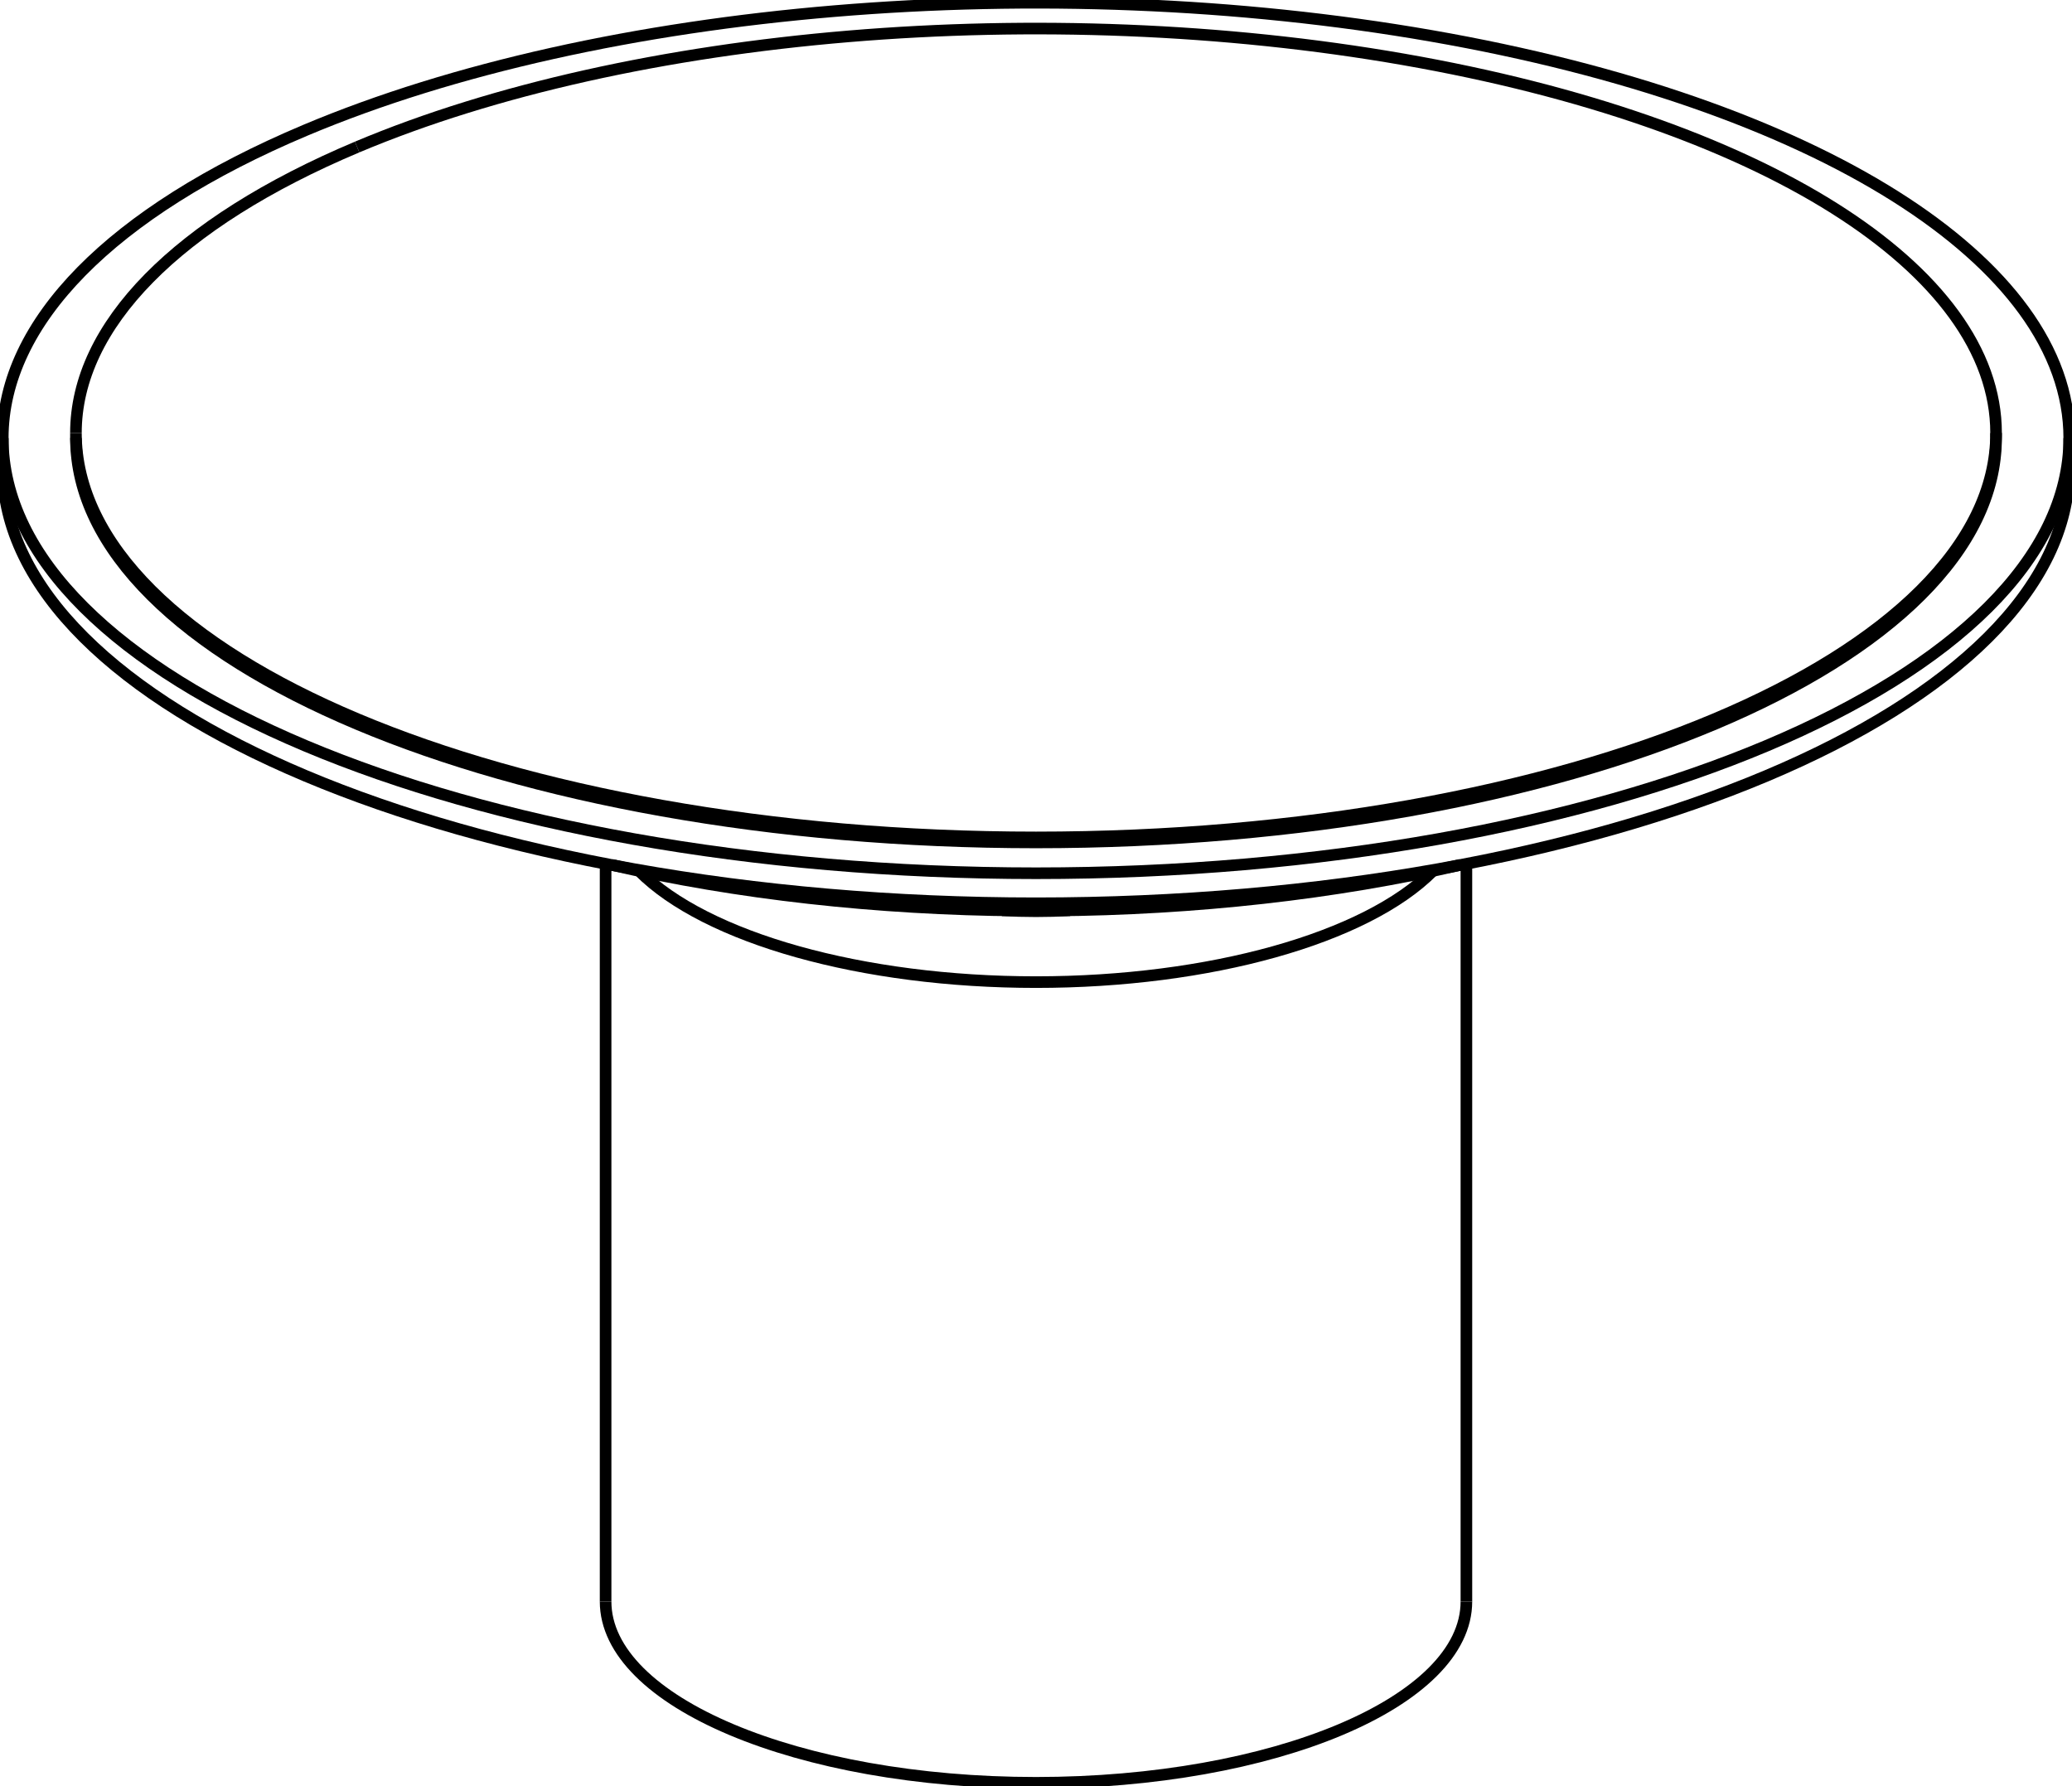
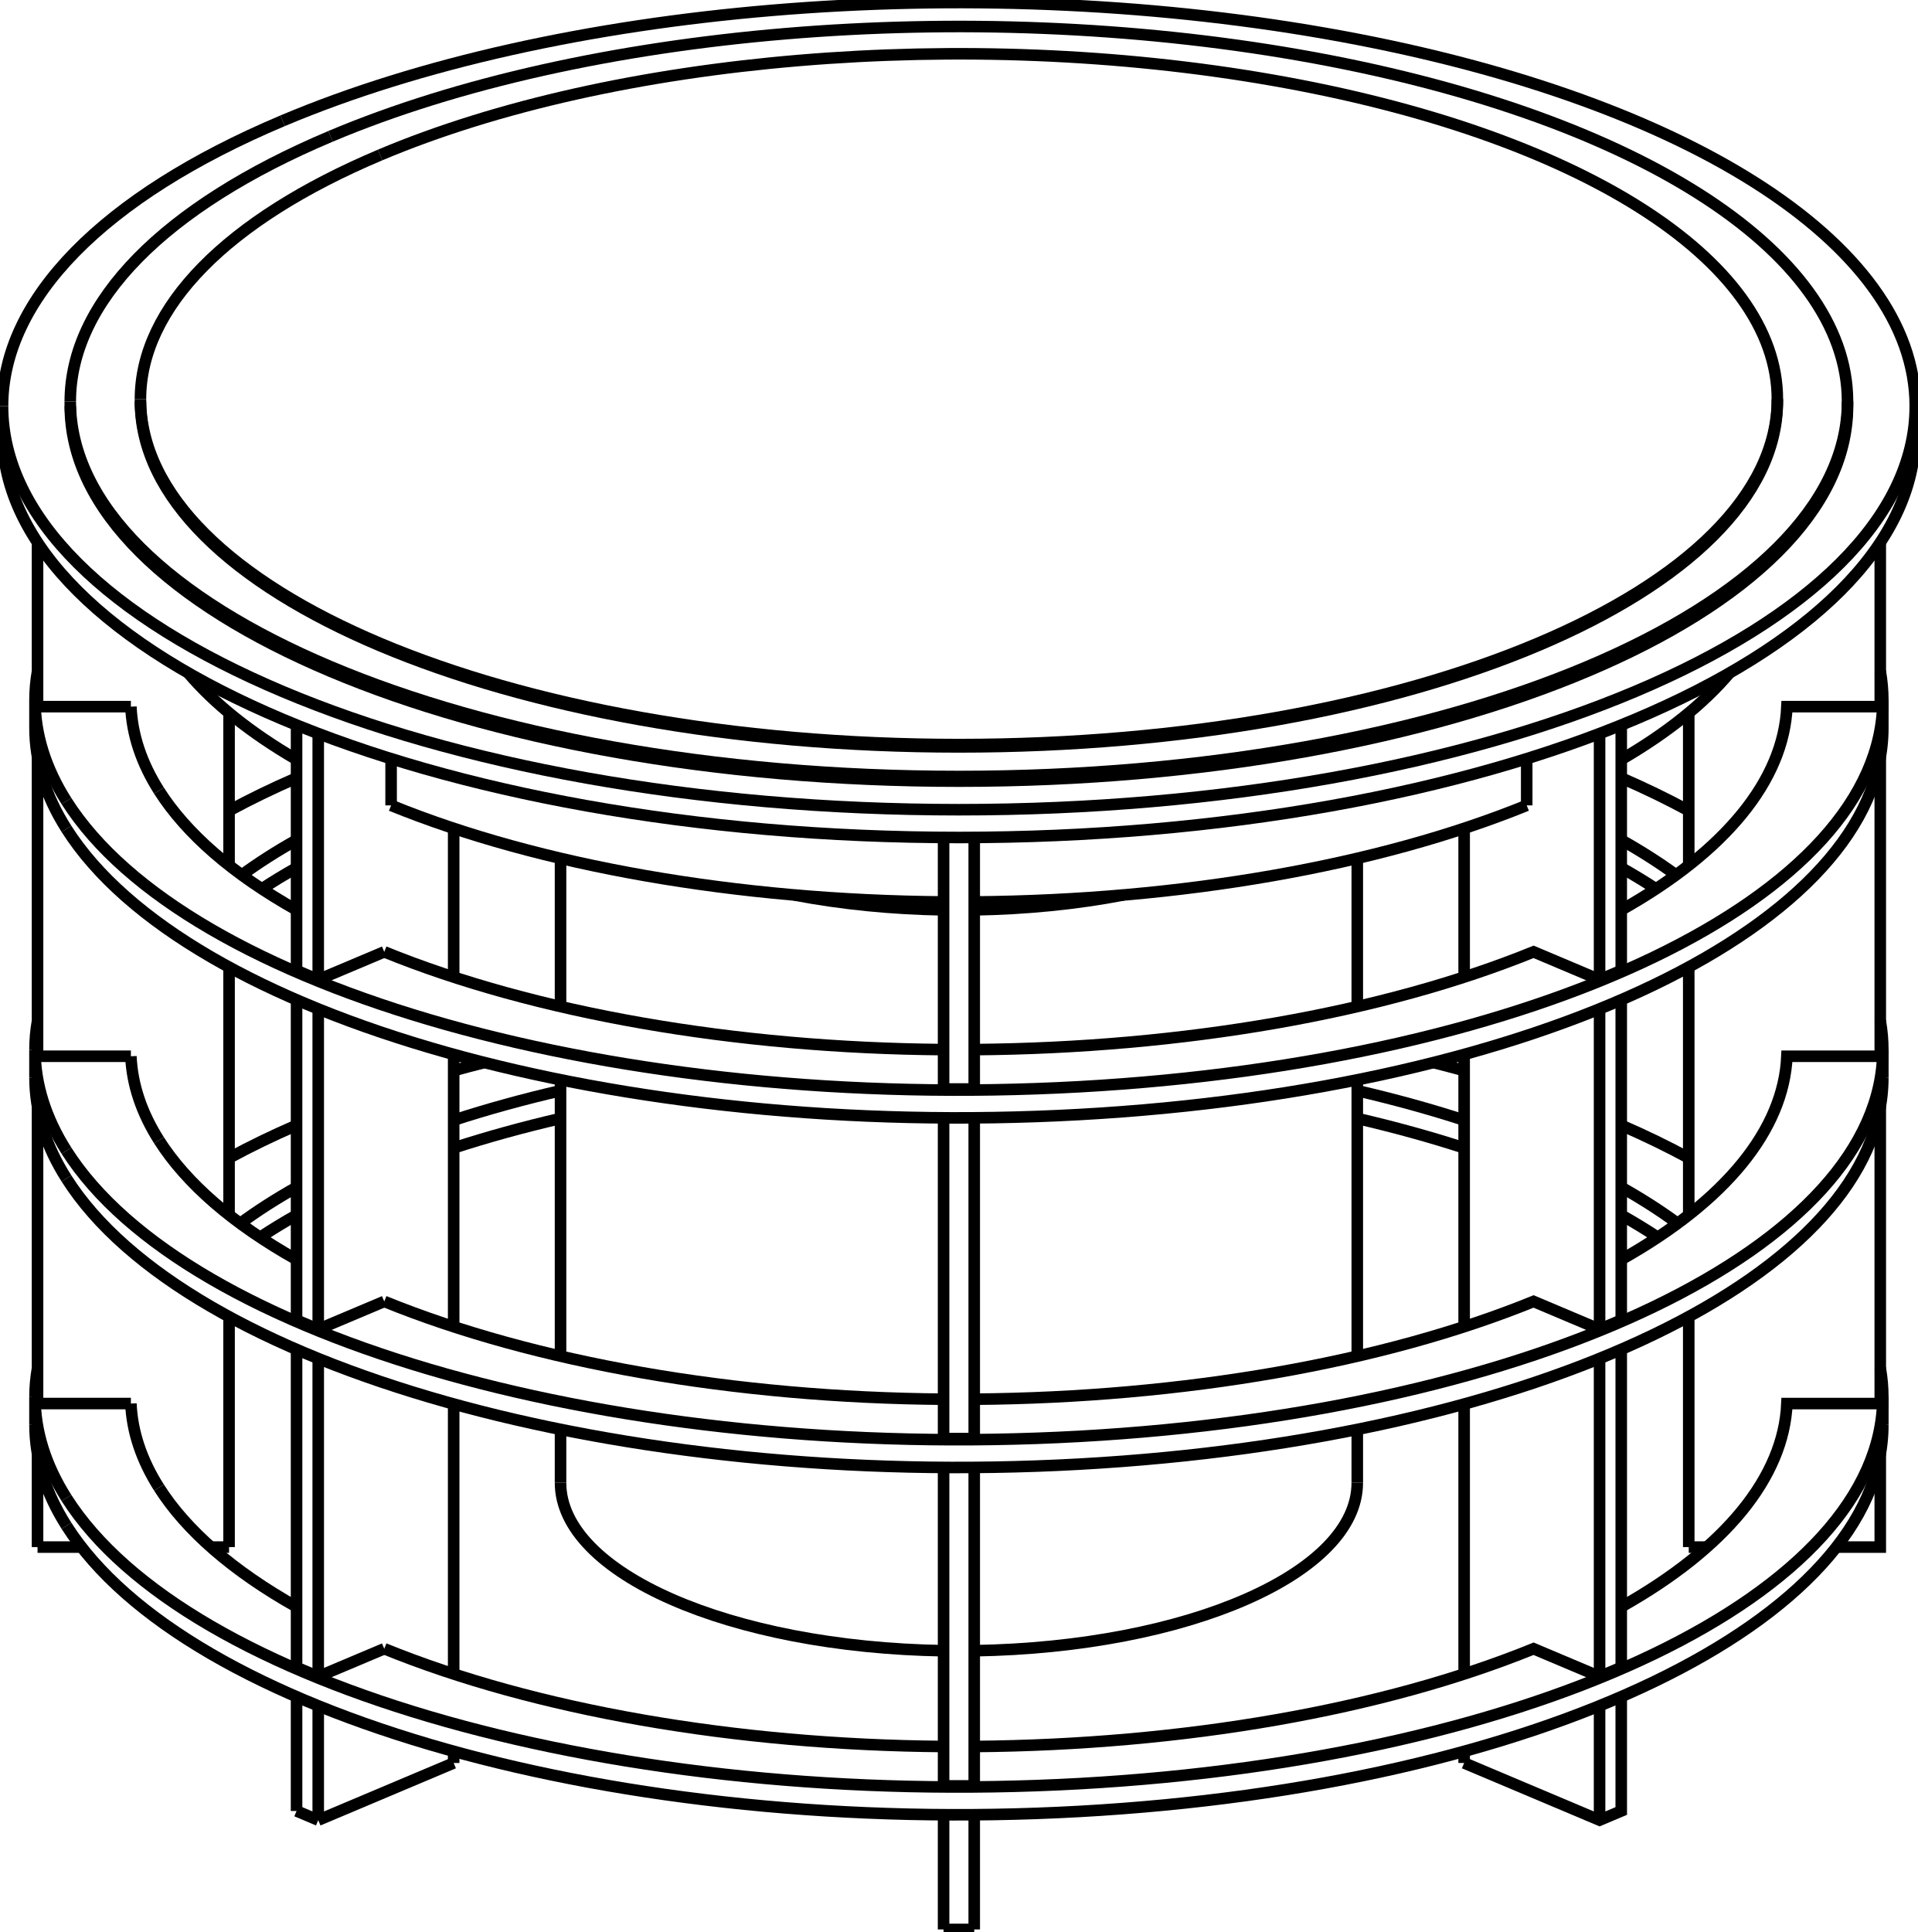
- <svg xmlns="http://www.w3.org/2000/svg" version="1.1" viewBox="-375.5 -380.054 751 647.205" fill="none" stroke="black" stroke-width="0.6%" vector-effect="non-scaling-stroke">
-   <path d="M -264.811 -332.847 A 374.5 157.761 360 0 1 374.5 -221.294 A 374.5 157.761 360 0 1 -374.5 -221.294 A 374.5 157.761 360 0 1 -264.811 -332.847 Z" />
-   <path d="M -374.5 -210.41 A 374.5 157.761 180 0 0 374.5 -210.41" />
-   <path d="M 347.98 -221.294 A 347.98 146.589 360 0 1 -347.98 -221.294" />
-   <path d="M 153.877 -66.582 A 320.5 135.013 360 0 1 6 -50.027" />
-   <path d="M 6 -52.67 L 6 -50.027" />
-   <path d="M -6 -52.67 L -6 -50.027 A 320.5 135.013 360 0 1 -153.877 -66.582" />
-   <path d="M -246.059 -326.762 A 347.98 146.589 360 0 1 347.98 -223.108 L 347.98 -221.294" />
-   <path d="M 347.98 -223.108 A 347.98 146.589 360 0 1 -347.98 -223.108 L -347.98 -221.294" />
-   <path d="M -347.98 -223.108 A 347.98 146.589 360 0 1 -246.059 -326.762" />
-   <path d="M 12.246 -50.102 A 95 40.019 360 0 1 -12.246 -50.102" />
-   <path d="M 143.857 -64.368 A 156 65.716 360 0 1 -143.857 -64.368" />
-   <path d="M -156 200.434 A 156 65.716 180 0 0 156 200.434" />
-   <path d="M -374.5 -221.294 L -374.5 -210.41" />
-   <path d="M 374.5 -221.294 L 374.5 -210.41" />
-   <path d="M -156 -66.988 L -156 200.434" />
-   <path d="M 156 -66.988 L 156 200.434" />
+ <svg xmlns="http://www.w3.org/2000/svg" version="1.1" viewBox="-375.5 -379.791 751 756.521" fill="none" stroke="black" stroke-width="0.6%" vector-effect="non-scaling-stroke">
+   <path d="M 64.39 -29.34 A 156 65.83 360 0 1 6 -23.519" />
+   <path d="M -6 -23.519 A 156 65.83 360 0 1 -64.39 -29.34" />
+   <path d="M -301.804 -116.311 A 320.5 135.246 180 0 0 -259.367 -82.377" />
+   <path d="M -222.345 -64.421 A 320.5 135.246 180 0 0 -6 -26.606" />
+   <path d="M 6 -26.606 A 320.5 135.246 180 0 0 222.345 -64.421" />
+   <path d="M 259.367 -82.377 A 320.5 135.246 180 0 0 301.804 -116.311" />
+   <path d="M -156 200.813 A 156 65.83 180 0 0 -6 266.593" />
+   <path d="M 6 266.593 A 156 65.83 180 0 0 156 200.813" />
+   <path d="M -285.8 226.009 L -285.8 135.775" />
+   <path d="M -285.8 95.952 L -285.8 -1.122" />
+   <path d="M -285.8 -40.945 L -285.8 -100.621" />
+   <path d="M -360.8 226.009 L -343.562 226.009" />
+   <path d="M -292.905 226.009 L -285.8 226.009" />
+   <path d="M -360.8 -103.087 L -360.8 -167.525" />
+   <path d="M -324.244 -103.087 L -360.8 -103.087" />
+   <path d="M -360.8 33.81 L -360.8 -83.397" />
+   <path d="M -324.244 33.81 L -360.8 33.81" />
+   <path d="M -360.8 169.8 L -360.8 53.501" />
+   <path d="M -324.244 169.8 L -360.8 169.8" />
+   <path d="M -360.8 226.009 L -360.8 189.491" />
+   <path d="M -259.367 329.346 L -259.367 284.592" />
+   <path d="M -259.367 273.136 L -259.367 148.601" />
+   <path d="M -259.367 137.146 L -259.367 11.704" />
+   <path d="M -259.367 0.249 L -259.367 -95.881" />
+   <path d="M -197.848 310.547 L -197.848 305.971" />
+   <path d="M -197.848 275.7 L -197.848 169.981" />
+   <path d="M -197.848 139.709 L -197.848 33.084" />
+   <path d="M -197.848 2.812 L -197.848 -55.428" />
+   <path d="M -250.881 332.926 L -197.848 310.547" />
+   <path d="M -222.345 -82.713 L -222.345 -64.421" />
+   <path d="M -250.881 3.83 L -250.881 -92.548" />
+   <path d="M -225.033 -7.078 L -250.881 3.83 L -259.367 0.249" />
+   <path d="M -250.881 140.727 L -250.881 15.266" />
+   <path d="M -225.033 129.819 L -250.881 140.727 L -259.367 137.146" />
+   <path d="M -250.881 276.717 L -250.881 152.163" />
+   <path d="M -225.033 265.809 L -250.881 276.717 L -259.367 273.136" />
+   <path d="M -250.881 332.926 L -250.881 288.153" />
+   <path d="M -6 375.73 L -6 330.801" />
+   <path d="M -6 319.52 L -6 194.81" />
+   <path d="M -6 183.53 L -6 57.913" />
+   <path d="M -6 46.633 L -6 -51.865" />
+   <path d="M 6 46.633 L 6 -51.865" />
+   <path d="M 6 183.53 L 6 57.913" />
+   <path d="M 6 319.52 L 6 194.81" />
+   <path d="M 6 375.73 L 6 330.801" />
+   <path d="M 222.345 -82.713 L 222.345 -64.421" />
+   <path d="M 197.848 310.547 L 250.881 332.926 L 259.367 329.346 L 259.367 284.592" />
+   <path d="M 250.881 332.926 L 250.881 288.153" />
+   <path d="M 250.881 276.717 L 225.033 265.809 A 324.3 136.85 360 0 1 6 304.095" />
+   <path d="M 250.881 276.717 L 250.881 152.163" />
+   <path d="M 250.881 140.727 L 225.033 129.819 A 324.3 136.85 360 0 1 6 168.104" />
+   <path d="M 250.881 140.727 L 250.881 15.266" />
+   <path d="M 250.881 3.83 L 225.033 -7.078 A 324.3 136.85 360 0 1 6 31.207" />
+   <path d="M 250.881 3.83 L 250.881 -92.548" />
+   <path d="M 197.848 310.547 L 197.848 305.971" />
+   <path d="M 197.848 275.7 L 197.848 169.981" />
+   <path d="M 197.848 139.709 L 197.848 33.084" />
+   <path d="M 197.848 2.812 L 197.848 -55.428" />
+   <path d="M 259.367 0.249 L 259.367 -95.881" />
+   <path d="M 259.367 137.146 L 259.367 11.704" />
+   <path d="M 259.367 273.136 L 259.367 148.601" />
+   <path d="M 285.8 226.009 L 292.905 226.009" />
+   <path d="M 343.562 226.009 L 360.8 226.009 L 360.8 189.491" />
+   <path d="M 360.8 169.8 L 324.244 169.8 A 324.3 136.85 360 0 1 259.367 249.419" />
+   <path d="M 360.8 169.8 L 360.8 53.501" />
+   <path d="M 360.8 33.81 L 324.244 33.81 A 324.3 136.85 360 0 1 259.367 113.429" />
+   <path d="M 360.8 33.81 L 360.8 -83.397" />
+   <path d="M 360.8 -103.087 L 324.244 -103.087 A 324.3 136.85 360 0 1 259.367 -23.468" />
+   <path d="M 360.8 -103.087 L 360.8 -167.525" />
+   <path d="M 285.8 226.009 L 285.8 135.775" />
+   <path d="M 285.8 95.952 L 285.8 -1.122" />
+   <path d="M 285.8 -40.945 L 285.8 -100.621" />
+   <path d="M -374.5 -209.879 A 374.5 158.033 180 0 0 374.5 -209.879" />
+   <path d="M -349.472 217.662 A 361.8 152.674 180 0 0 361.8 178.147" />
+   <path d="M -361.8 178.147 A 361.8 152.674 180 0 0 -349.472 217.662" />
+   <path d="M -259.367 95.996 A 324.3 136.85 180 0 0 -273.654 104.713" />
+   <path d="M -156 58.171 A 324.3 136.85 180 0 0 -197.848 69.716" />
+   <path d="M 197.848 69.716 A 324.3 136.85 180 0 0 156 58.171" />
+   <path d="M 273.654 104.713 A 324.3 136.85 180 0 0 259.367 95.996" />
+   <path d="M -281.437 99.273 A 324.3 136.85 360 0 1 -259.367 85.117" />
+   <path d="M -349.472 206.783 A 361.8 152.674 360 0 1 -361.8 167.268 L -361.8 178.147" />
+   <path d="M -361.8 167.268 A 361.8 152.674 360 0 1 -360.8 155.925" />
+   <path d="M -285.8 73.651 A 361.8 152.674 360 0 1 -259.367 60.824" />
+   <path d="M -197.848 39.444 A 361.8 152.674 360 0 1 -185.8 36.264" />
+   <path d="M 185.8 36.264 A 361.8 152.674 360 0 1 197.848 39.444" />
+   <path d="M 259.367 60.824 A 361.8 152.674 360 0 1 285.8 73.651" />
+   <path d="M 360.8 155.925 A 361.8 152.674 360 0 1 361.8 167.268 L 361.8 178.147" />
+   <path d="M 361.8 167.268 A 361.8 152.674 360 0 1 -349.472 206.783" />
+   <path d="M -313.25 202.688 A 324.3 136.85 360 0 1 -324.244 169.8" />
+   <path d="M -197.848 58.837 A 324.3 136.85 360 0 1 -156 47.292" />
+   <path d="M 156 47.292 A 324.3 136.85 360 0 1 197.848 58.837" />
+   <path d="M 259.367 85.117 A 324.3 136.85 360 0 1 281.437 99.273" />
+   <path d="M 259.367 273.136 L 250.881 276.717" />
+   <path d="M 6 319.52 L -6 319.52" />
+   <path d="M -6 304.095 A 324.3 136.85 360 0 1 -225.033 265.809" />
+   <path d="M -259.367 249.419 A 324.3 136.85 360 0 1 -313.25 202.688" />
+   <path d="M -349.472 81.672 A 361.8 152.674 180 0 0 361.8 42.157" />
+   <path d="M -361.8 42.157 A 361.8 152.674 180 0 0 -349.472 81.672" />
+   <path d="M -259.367 -39.994 A 324.3 136.85 180 0 0 -272.968 -31.731" />
+   <path d="M 272.968 -31.731 A 324.3 136.85 180 0 0 259.367 -39.994" />
+   <path d="M -280.82 -37.171 A 324.3 136.85 360 0 1 -259.367 -50.873" />
+   <path d="M -349.472 70.793 A 361.8 152.674 360 0 1 -361.8 31.278 L -361.8 42.157" />
+   <path d="M -361.8 31.278 A 361.8 152.674 360 0 1 -360.8 19.934" />
+   <path d="M -285.8 -62.34 A 361.8 152.674 360 0 1 -259.367 -75.166" />
+   <path d="M 259.367 -75.166 A 361.8 152.674 360 0 1 285.8 -62.34" />
+   <path d="M 360.8 19.934 A 361.8 152.674 360 0 1 361.8 31.278 L 361.8 42.157" />
+   <path d="M 361.8 31.278 A 361.8 152.674 360 0 1 -349.472 70.793" />
+   <path d="M -313.25 66.697 A 324.3 136.85 360 0 1 -324.244 33.81" />
+   <path d="M 259.367 -50.873 A 324.3 136.85 360 0 1 280.82 -37.171" />
+   <path d="M 259.367 137.146 L 250.881 140.727" />
+   <path d="M 6 183.53 L -6 183.53" />
+   <path d="M -6 168.104 A 324.3 136.85 360 0 1 -225.033 129.819" />
+   <path d="M -259.367 113.429 A 324.3 136.85 360 0 1 -313.25 66.697" />
+   <path d="M -349.472 -55.225 A 361.8 152.674 180 0 0 361.8 -94.74" />
+   <path d="M -361.8 -94.74 A 361.8 152.674 180 0 0 -349.472 -55.225" />
+   <path d="M -349.472 -66.104 A 361.8 152.674 360 0 1 -361.8 -105.619 L -361.8 -94.74" />
+   <path d="M -361.8 -105.619 A 361.8 152.674 360 0 1 -360.8 -116.963" />
+   <path d="M 360.8 -116.963 A 361.8 152.674 360 0 1 361.8 -105.619 L 361.8 -94.74" />
+   <path d="M 361.8 -105.619 A 361.8 152.674 360 0 1 -349.472 -66.104" />
+   <path d="M -313.25 -70.2 A 324.3 136.85 360 0 1 -324.244 -103.087" />
+   <path d="M 259.367 0.249 L 250.881 3.83" />
+   <path d="M 6 46.633 L -6 46.633" />
+   <path d="M -6 31.207 A 324.3 136.85 360 0 1 -225.033 -7.078" />
+   <path d="M -259.367 -23.468 A 324.3 136.85 360 0 1 -313.25 -70.2" />
+   <path d="M -259.367 329.346 L -250.881 332.926" />
+   <path d="M -6 375.73 L 6 375.73" />
+   <path d="M -264.811 -332.504 A 374.5 158.033 360 0 1 374.5 -220.758 L 374.5 -209.879" />
+   <path d="M 374.5 -220.758 A 374.5 158.033 360 0 1 -374.5 -220.758 L -374.5 -209.879" />
+   <path d="M -374.5 -220.758 A 374.5 158.033 360 0 1 -264.811 -332.504" />
+   <path d="M -347.98 -220.758 A 347.98 146.842 180 0 0 347.98 -220.758" />
+   <path d="M -246.059 -326.404 A 347.98 146.842 360 0 1 347.98 -222.571 L 347.98 -220.758" />
+   <path d="M 347.98 -222.571 A 347.98 146.842 360 0 1 -347.98 -222.571 L -347.98 -220.758" />
+   <path d="M -347.98 -222.571 A 347.98 146.842 360 0 1 -246.059 -326.404" />
+   <path d="M 320.5 -222.571 A 320.5 135.246 360 0 1 -320.5 -222.571" />
+   <path d="M -226.628 -319.111 A 320.5 135.246 360 0 1 320.5 -223.478 L 320.5 -222.571" />
+   <path d="M 320.5 -223.478 A 320.5 135.246 360 0 1 -320.5 -223.478 L -320.5 -222.571" />
+   <path d="M -320.5 -223.478 A 320.5 135.246 360 0 1 -226.628 -319.111" />
+   <path d="M -156 -43.685 L -156 14.357" />
+   <path d="M -156 43.013 L -156 151.254" />
+   <path d="M -156 179.91 L -156 200.813" />
+   <path d="M 156 -43.685 L 156 14.357" />
+   <path d="M 156 43.013 L 156 151.254" />
+   <path d="M 156 179.91 L 156 200.813" />
</svg>
